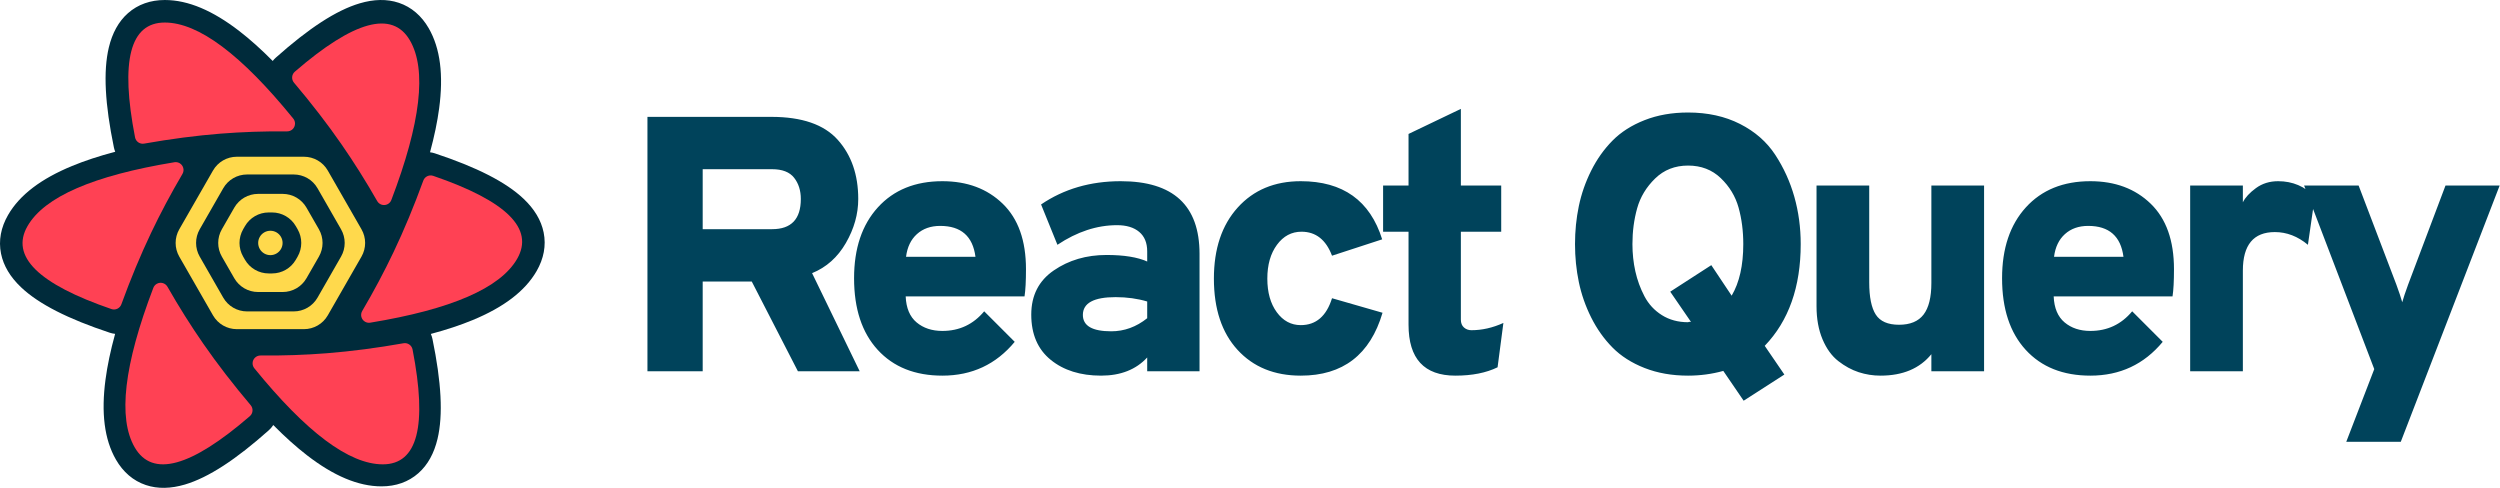
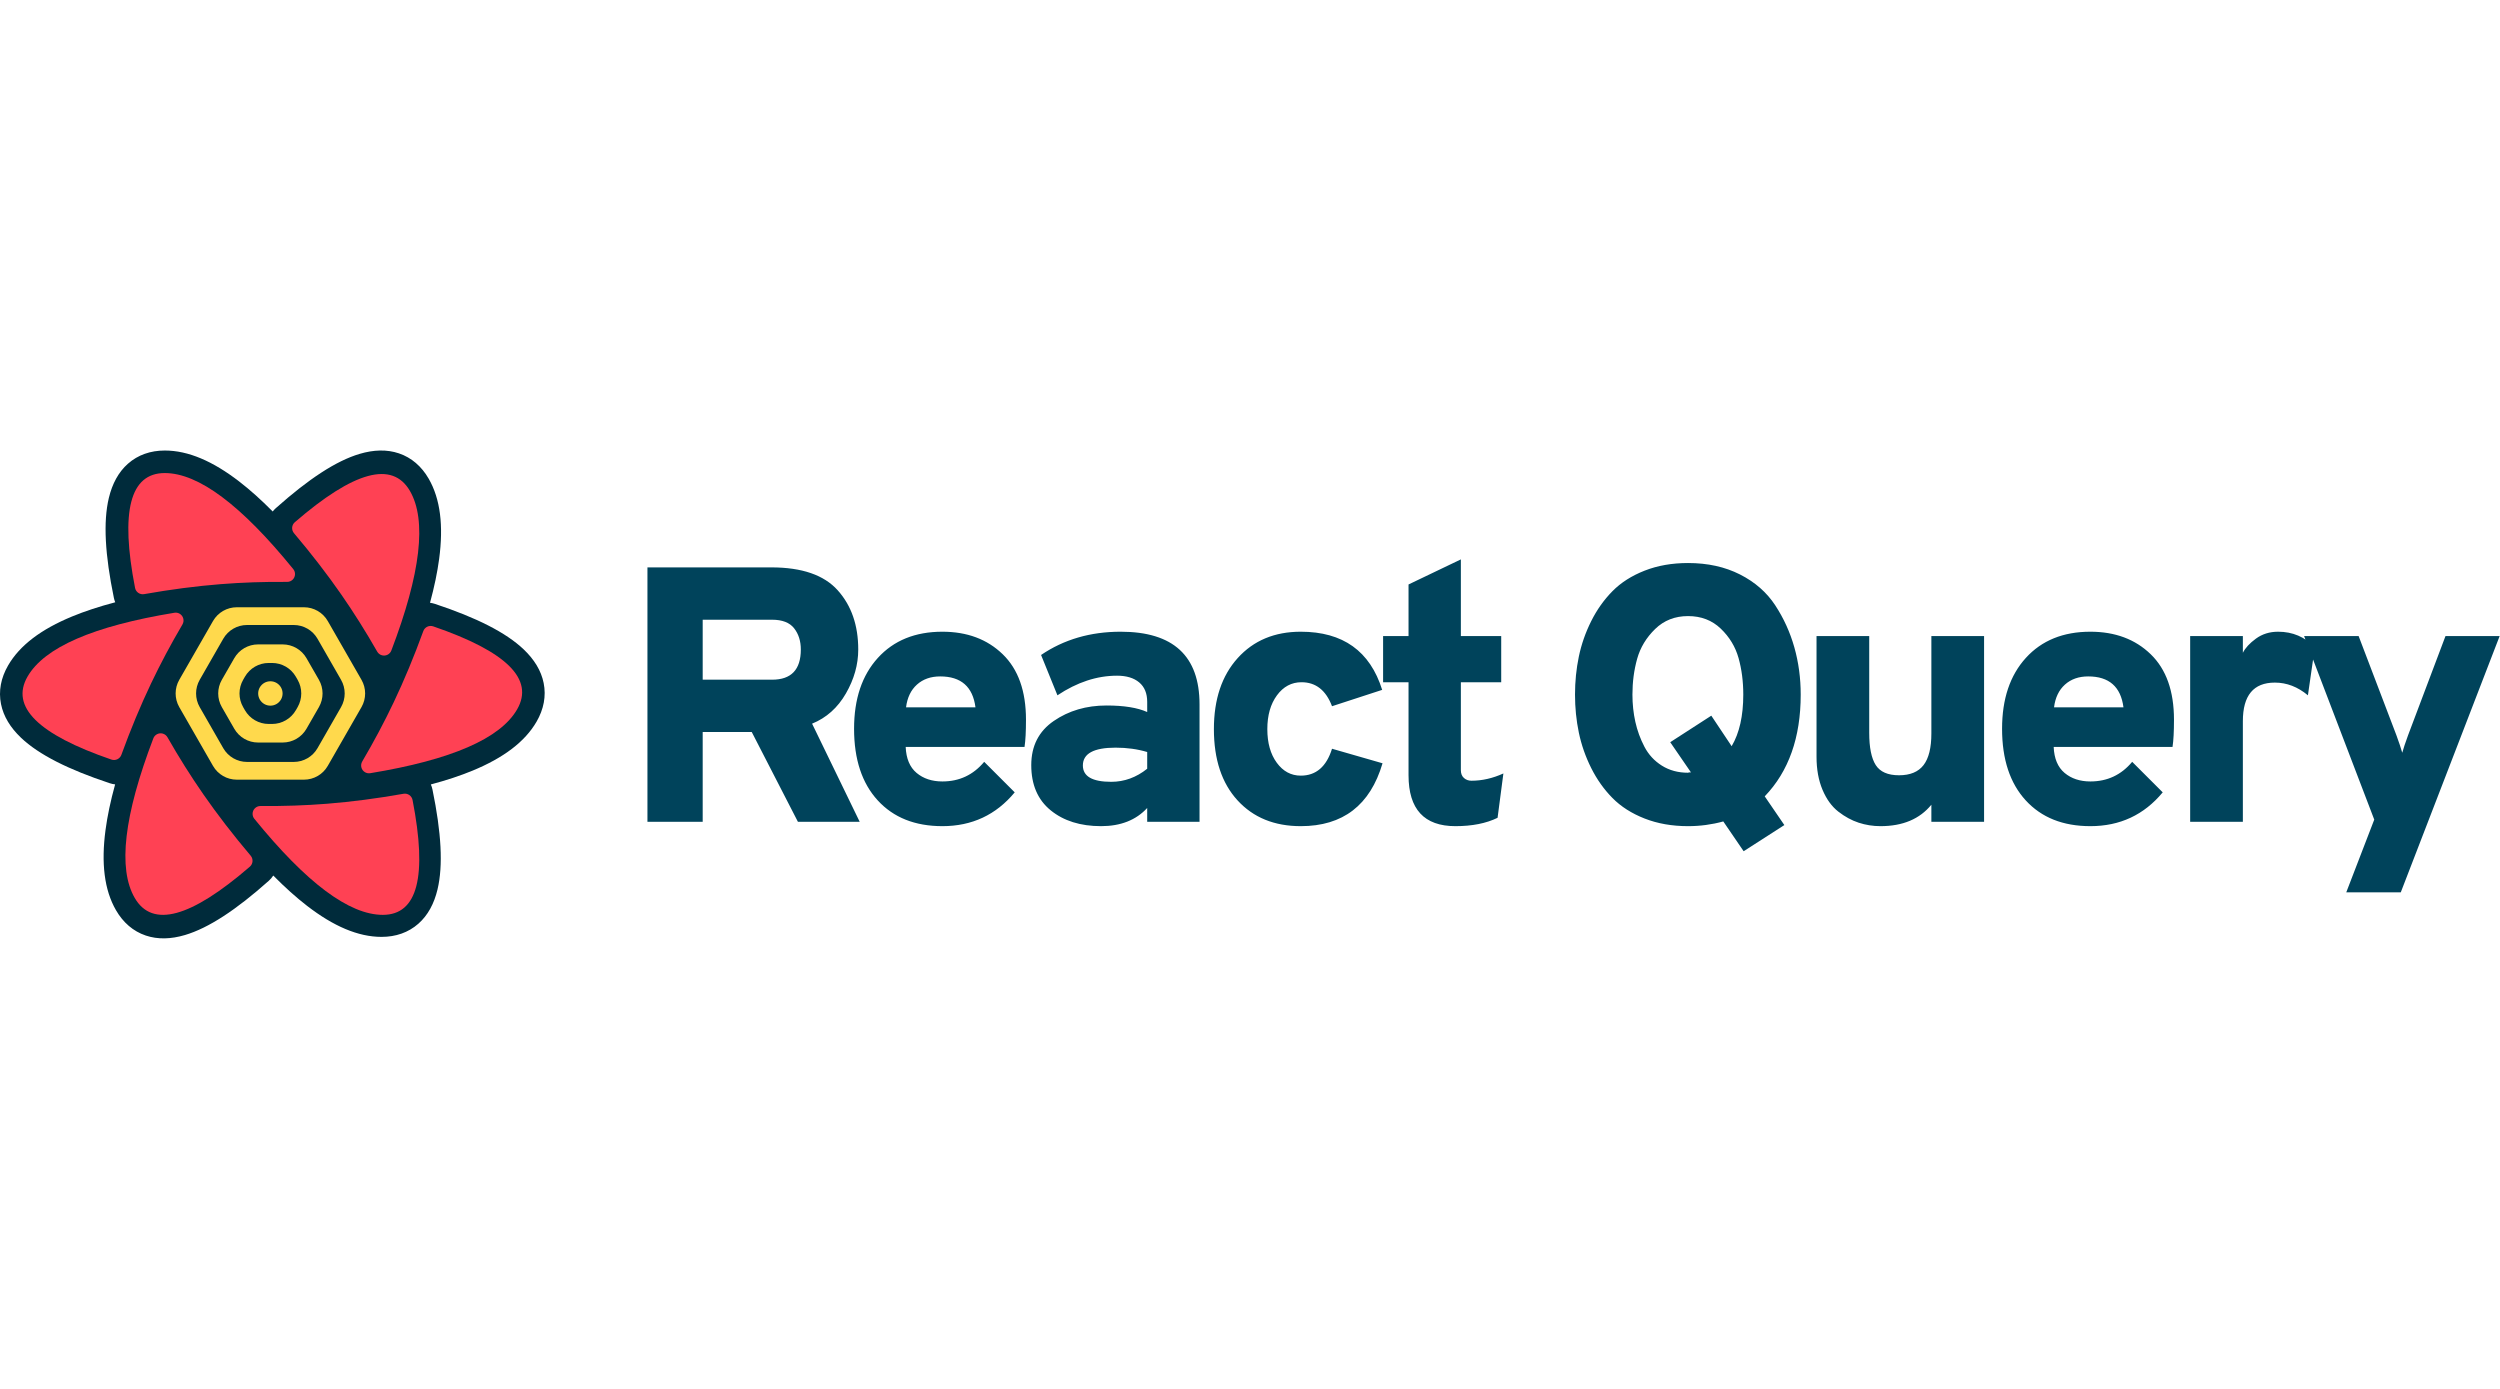
- <svg xmlns="http://www.w3.org/2000/svg" width="2552px" height="498px" viewBox="0 0 2552 498" version="1.1">
+ <svg xmlns="http://www.w3.org/2000/svg" width="45" height="25" viewBox="0 0 2552 498" version="1.1">
  <g stroke="none" stroke-width="1" fill="none" fill-rule="evenodd">
    <g>
      <path d="M343.113,309.464 L332.448,327.983 C329.235,333.562 323.288,337 316.85,337 L235.15,337 C228.712,337 222.765,333.562 219.552,327.983 L208.886,309.464 L343.113,309.464 Z M372.97,257.621 L354.165,290.273 L197.834,290.273 L179.03,257.621 L372.97,257.621 Z M354.856,206.925 L373,238.431 L179,238.431 L197.144,206.925 L354.856,206.925 Z M316.85,159 C323.288,159 329.235,162.438 332.448,168.017 L343.804,187.734 L208.196,187.734 L219.552,168.017 C222.765,162.438 228.712,159 235.15,159 L316.85,159 Z" fill="#00435B" />
      <g transform="translate(193, 289)" />
      <path d="M116.245,150.407 C107.195,106.522 105.252,72.863 111.102,48.421 C114.582,33.885 120.943,22.026 130.615,13.471 C140.826,4.438 153.737,0.006 168.243,0.006 C192.175,0.006 217.332,10.919 244.218,31.651 C255.184,40.107 266.565,50.299 278.385,62.234 C279.326,61.023 280.389,59.88 281.574,58.824 C314.991,29.045 343.126,10.543 367.189,3.409 C381.498,-0.833 394.931,-1.237 407.164,2.88 C420.077,7.225 430.366,16.208 437.626,28.791 C449.606,49.556 452.765,76.842 448.299,110.533 C446.478,124.265 443.366,139.224 438.968,155.433 C440.627,155.633 442.29,156.001 443.937,156.546 C486.336,170.597 516.359,185.706 534.536,202.974 C545.35,213.248 552.412,224.685 554.965,237.346 C557.66,250.71 555.032,264.114 547.782,276.687 C535.824,297.422 513.837,313.776 482.513,326.729 C469.936,331.93 455.705,336.641 439.806,340.877 C440.531,342.515 441.094,344.255 441.47,346.08 C450.521,389.965 452.463,423.624 446.613,448.065 C443.134,462.602 436.773,474.46 427.1,483.016 C416.889,492.048 403.978,496.481 389.472,496.481 C365.54,496.481 340.383,485.568 313.497,464.836 C302.415,456.29 290.908,445.97 278.952,433.871 C277.722,435.795 276.212,437.584 274.426,439.176 C241.008,468.955 212.874,487.457 188.811,494.591 C174.502,498.833 161.069,499.237 148.836,495.12 C135.923,490.775 125.634,481.792 118.374,469.209 C106.394,448.444 103.235,421.158 107.701,387.467 C109.588,373.238 112.861,357.693 117.514,340.805 C115.695,340.621 113.869,340.236 112.063,339.638 C69.664,325.587 39.641,310.478 21.464,293.21 C10.65,282.936 3.588,271.499 1.035,258.838 C-1.66,245.474 0.968,232.07 8.218,219.497 C20.176,198.762 42.163,182.408 73.487,169.455 C86.439,164.099 101.144,159.263 117.62,154.929 C117.033,153.492 116.57,151.981 116.245,150.407 Z" fill="#002B3B" fill-rule="nonzero" />
      <path d="M225.134,136.426 C247.112,134.677 269.766,133.904 293.094,134.109 L293.094,134.109 C297.512,134.147 301.125,130.597 301.164,126.179 C301.18,124.318 300.547,122.51 299.374,121.065 C246.277,55.688 202.555,23 168.209,23 C132.751,23 122.635,62.086 137.862,140.258 L137.862,140.258 C138.696,144.543 142.812,147.368 147.11,146.606 C174.219,141.802 200.227,138.408 225.134,136.426 Z" fill="#FF4154" />
      <path d="M348.511,147.187 C361.203,165.476 373.385,184.845 385.056,205.293 L385.056,205.293 C387.247,209.13 392.133,210.466 395.97,208.275 C397.579,207.357 398.819,205.909 399.479,204.177 C429.515,125.396 435.827,71.065 418.417,41.184 C400.45,10.35 361.303,21.011 300.975,73.169 L300.975,73.169 C297.658,76.037 297.268,81.041 300.099,84.388 C318.024,105.576 334.161,126.509 348.511,147.187 Z" fill="#FF4154" />
      <path d="M401.783,257.248 C392.283,277.213 381.606,297.278 369.751,317.445 C367.511,321.253 368.784,326.156 372.593,328.396 C374.205,329.344 376.099,329.696 377.945,329.393 C460.718,315.784 510.701,294.062 527.894,264.228 C545.651,233.416 517.095,205.175 442.227,179.504 L442.227,179.504 C438.103,178.09 433.605,180.239 432.114,184.337 C422.667,210.301 412.557,234.605 401.783,257.248 Z" fill="#FF4154" />
      <path d="M343.134,462.426 C365.112,460.677 387.766,459.904 411.094,460.109 L411.094,460.109 C415.512,460.147 419.125,456.597 419.164,452.179 C419.18,450.318 418.547,448.51 417.374,447.065 C364.277,381.688 320.555,349 286.209,349 C250.751,349 240.635,388.086 255.862,466.258 L255.862,466.258 C256.696,470.543 260.812,473.368 265.11,472.606 C292.219,467.802 318.227,464.408 343.134,462.426 Z" fill="#FF4154" transform="translate(338.5, 411.5) rotate(-180) translate(-338.5, -411.5) " />
      <path d="M207.489,350.813 C194.797,332.524 182.615,313.155 170.944,292.707 L170.944,292.707 C168.753,288.87 163.867,287.534 160.03,289.725 C158.421,290.643 157.181,292.091 156.521,293.823 C126.485,372.604 120.173,426.935 137.583,456.816 C155.55,487.65 194.697,476.989 255.025,424.831 L255.025,424.831 C258.342,421.963 258.732,416.959 255.901,413.612 C237.976,392.424 221.839,371.491 207.489,350.813 Z" fill="#FF4154" />
      <path d="M154.217,237.752 C163.717,217.787 174.394,197.722 186.249,177.555 C188.489,173.747 187.216,168.844 183.407,166.604 C181.795,165.656 179.901,165.304 178.055,165.607 C95.282,179.216 45.299,200.938 28.106,230.772 C10.349,261.584 38.905,289.825 113.773,315.496 L113.773,315.496 C117.897,316.91 122.395,314.761 123.886,310.663 C133.333,284.699 143.443,260.395 154.217,237.752 Z" fill="#FF4154" />
      <g transform="translate(175, 160)" fill="#FFD94C">
        <path d="M66.718,2.84217094e-14 L135.297,2.84217094e-14 C145.326,2.65793519e-14 154.589,5.364 159.582,14.063 L194.016,74.063 C198.969,82.694 198.969,93.306 194.016,101.937 L159.582,161.937 C154.589,170.636 145.326,176 135.297,176 L66.718,176 C56.688,176 47.425,170.636 42.433,161.937 L7.999,101.937 C3.045,93.306 3.045,82.694 7.999,74.063 L42.433,14.063 C47.425,5.364 56.688,3.73694943e-14 66.718,2.84217094e-14 Z M124.845,18.109 C134.879,18.109 144.147,23.479 149.137,32.185 L173.149,74.076 C178.092,82.7 178.092,93.3 173.149,101.924 L149.137,143.815 C144.147,152.521 134.879,157.891 124.845,157.891 L77.17,157.891 C67.135,157.891 57.868,152.521 52.878,143.815 L28.866,101.924 C23.922,93.3 23.922,82.7 28.866,74.076 L52.878,32.185 C57.868,23.479 67.135,18.109 77.17,18.109 L124.845,18.109 Z M113.579,37.916 L88.436,37.916 C78.411,37.916 69.152,43.275 64.158,51.967 L64.158,51.967 L51.469,74.051 C46.506,82.688 46.506,93.312 51.469,101.949 L51.469,101.949 L64.158,124.033 C69.152,132.725 78.411,138.084 88.436,138.084 L88.436,138.084 L113.579,138.084 C123.603,138.084 132.863,132.725 137.857,124.033 L137.857,124.033 L150.545,101.949 C155.508,93.312 155.508,82.688 150.545,74.051 L150.545,74.051 L137.857,51.967 C132.863,43.275 123.603,37.916 113.579,37.916 L113.579,37.916 Z M102.731,56.875 C112.748,56.875 122.002,62.226 126.999,70.907 L128.798,74.032 C133.774,82.679 133.774,93.321 128.798,101.968 L126.999,105.093 C122.002,113.774 112.748,119.125 102.731,119.125 L99.283,119.125 C89.266,119.125 80.013,113.774 75.016,105.093 L73.217,101.968 C68.24,93.321 68.24,82.679 73.217,74.032 L75.016,70.907 C80.013,62.226 89.266,56.875 99.283,56.875 L102.731,56.875 Z M101.012,75.55 C96.554,75.55 92.442,77.923 90.216,81.775 C87.99,85.627 87.99,90.373 90.216,94.225 C92.442,98.077 96.554,100.45 101.003,100.45 L101.003,100.45 C105.461,100.45 109.573,98.077 111.799,94.225 C114.024,90.373 114.024,85.627 111.799,81.775 C109.573,77.923 105.461,75.55 101.012,75.55 L101.012,75.55 Z M-1.27897692e-13,88 L22.416,88" />
      </g>
      <path d="M717.307,379 L717.307,287.363 L767.391,287.363 L814.509,379 L877.578,379 L828.977,278.83 C843.57,272.894 855.071,262.63 863.481,248.037 C871.89,233.444 876.095,218.481 876.095,203.146 C876.095,178.413 869.107,158.255 855.133,142.673 C841.159,127.091 818.59,119.3 787.426,119.3 L787.426,119.3 L660.914,119.3 L660.914,379 L717.307,379 Z M788.168,233.939 L717.307,233.939 L717.307,172.724 L788.168,172.724 C798.556,172.724 806.037,175.63 810.613,181.442 C815.189,187.255 817.476,194.489 817.476,203.146 C817.476,223.675 807.707,233.939 788.168,233.939 L788.168,233.939 Z M961.991,383.452 C992.166,383.452 1016.776,371.951 1035.821,348.949 L1035.821,348.949 L1004.657,317.785 C993.527,331.141 979.305,337.819 961.991,337.819 C951.356,337.819 942.576,334.913 935.65,329.101 C928.725,323.288 925.015,314.446 924.52,302.574 L924.52,302.574 L1045.838,302.574 C1046.827,296.143 1047.322,286.868 1047.322,274.749 C1047.322,245.564 1039.407,223.304 1023.577,207.969 C1007.748,192.634 987.22,184.967 961.991,184.967 C934.29,184.967 912.339,193.871 896.139,211.679 C879.939,229.487 871.838,253.602 871.838,284.024 C871.838,315.188 879.877,339.55 895.953,357.111 C912.03,374.672 934.043,383.452 961.991,383.452 Z M995.753,262.135 L924.891,262.135 C926.128,252.242 929.838,244.512 936.021,238.947 C942.205,233.382 950.12,230.6 959.765,230.6 C981.036,230.6 993.032,241.112 995.753,262.135 L995.753,262.135 Z M1123.944,383.452 C1143.977,383.452 1159.683,377.269 1171.061,364.902 L1171.061,364.902 L1171.061,379 L1224.485,379 L1224.485,259.167 C1224.485,209.7 1197.649,184.967 1143.977,184.967 C1113.061,184.967 1085.978,192.882 1062.728,208.711 L1062.728,208.711 L1079.424,249.892 C1099.457,236.536 1119.739,229.858 1140.267,229.858 C1149.914,229.858 1157.457,232.146 1162.899,236.721 C1168.34,241.297 1171.061,247.913 1171.061,256.57 L1171.061,256.57 L1171.061,266.958 C1161.167,262.506 1147.316,260.28 1129.508,260.28 C1108.98,260.28 1091.048,265.536 1075.714,276.048 C1060.379,286.559 1052.711,301.585 1052.711,321.124 C1052.711,341.158 1059.328,356.555 1072.56,367.313 C1085.792,378.072 1102.92,383.452 1123.944,383.452 Z M1134.332,338.19 C1115.04,338.19 1105.393,332.625 1105.393,321.495 C1105.393,309.376 1116.524,303.316 1138.784,303.316 C1150.408,303.316 1161.167,304.8 1171.061,307.768 L1171.061,307.768 L1171.061,324.834 C1159.93,333.738 1147.688,338.19 1134.332,338.19 Z M1327.819,383.452 C1370.854,383.452 1398.679,362.058 1411.293,319.269 L1411.293,319.269 L1359.725,304.429 C1354.036,322.732 1343.4,331.883 1327.819,331.883 C1317.925,331.883 1309.763,327.493 1303.332,318.712 C1296.902,309.932 1293.687,298.493 1293.687,284.395 C1293.687,270.297 1296.964,258.796 1303.518,249.892 C1310.072,240.988 1318.42,236.536 1328.561,236.536 C1343.153,236.536 1353.541,244.698 1359.725,261.022 L1359.725,261.022 L1410.922,244.327 C1398.556,204.754 1370.854,184.967 1327.819,184.967 C1301.107,184.967 1279.65,193.933 1263.45,211.864 C1247.25,229.796 1239.149,253.973 1239.149,284.395 C1239.149,315.312 1247.188,339.55 1263.264,357.111 C1279.341,374.672 1300.859,383.452 1327.819,383.452 Z M1485.689,383.452 C1502.755,383.452 1517.101,380.608 1528.726,374.919 L1528.726,374.919 L1534.661,329.657 C1523.779,334.604 1512.896,337.077 1502.014,337.077 C1499.045,337.077 1496.51,336.149 1494.408,334.295 C1492.306,332.44 1491.255,329.781 1491.255,326.318 L1491.255,326.318 L1491.255,236.536 L1532.436,236.536 L1532.436,189.419 L1491.255,189.419 L1491.255,111.138 L1437.831,136.737 L1437.831,189.419 L1411.861,189.419 L1411.861,236.536 L1437.831,236.536 L1437.831,331.512 C1437.831,366.139 1453.784,383.452 1485.689,383.452 Z M1779.914,409.051 L1821.466,382.339 L1801.431,353.03 C1825.918,327.555 1838.16,292.928 1838.16,249.15 C1838.16,232.331 1835.996,216.255 1831.668,200.92 C1827.34,185.585 1820.847,171.302 1812.19,158.07 C1803.534,144.837 1791.538,134.326 1776.204,126.534 C1760.869,118.743 1743.185,114.848 1723.15,114.848 C1706.826,114.848 1692.048,117.445 1678.816,122.639 C1665.584,127.833 1654.639,134.82 1645.983,143.601 C1637.326,152.381 1630.091,162.583 1624.279,174.208 C1618.467,185.833 1614.262,197.89 1611.665,210.381 C1609.068,222.871 1607.77,235.794 1607.77,249.15 C1607.77,262.506 1609.068,275.429 1611.665,287.92 C1614.262,300.41 1618.467,312.467 1624.279,324.092 C1630.091,335.717 1637.326,345.919 1645.983,354.7 C1654.639,363.48 1665.584,370.467 1678.816,375.661 C1692.048,380.855 1706.826,383.452 1723.15,383.452 C1735.517,383.452 1747.513,381.844 1759.138,378.629 L1759.138,378.629 L1779.914,409.051 Z M1723.15,328.915 C1713.01,328.915 1704.106,326.503 1696.438,321.68 C1688.771,316.858 1682.835,310.427 1678.63,302.389 C1674.426,294.35 1671.334,285.879 1669.355,276.975 C1667.377,268.071 1666.388,258.796 1666.388,249.15 C1666.388,236.289 1667.995,224.107 1671.21,212.607 C1674.426,201.106 1680.547,190.965 1689.575,182.185 C1698.603,173.404 1709.794,169.014 1723.15,169.014 C1736.506,169.014 1747.637,173.28 1756.541,181.814 C1765.445,190.346 1771.504,200.363 1774.719,211.864 C1777.935,223.365 1779.543,235.794 1779.543,249.15 C1779.543,270.915 1775.585,288.476 1767.67,301.832 L1767.67,301.832 L1746.895,270.668 L1704.972,297.751 L1726.119,328.544 L1726.119,328.544 L1724.264,328.544 L1723.15,328.915 Z M1919.605,383.452 C1942.36,383.452 1959.674,376.156 1971.545,361.563 L1971.545,361.563 L1971.545,379 L2025.341,379 L2025.341,189.419 L1971.545,189.419 L1971.545,288.847 C1971.545,303.44 1968.887,314.199 1963.569,321.124 C1958.251,328.049 1949.904,331.512 1938.526,331.512 C1927.149,331.512 1919.235,328.049 1914.783,321.124 C1910.331,314.199 1908.104,303.192 1908.104,288.105 L1908.104,288.105 L1908.104,189.419 L1854.31,189.419 L1854.31,312.591 C1854.31,325.452 1856.35,336.706 1860.431,346.352 C1864.512,355.998 1869.891,363.418 1876.57,368.612 C1883.247,373.806 1890.173,377.578 1897.345,379.928 C1904.518,382.277 1911.938,383.452 1919.605,383.452 Z M2133.869,383.452 C2164.043,383.452 2188.653,371.951 2207.698,348.949 L2207.698,348.949 L2176.534,317.785 C2165.403,331.141 2151.182,337.819 2133.869,337.819 C2123.233,337.819 2114.453,334.913 2107.528,329.101 C2100.602,323.288 2096.892,314.446 2096.398,302.574 L2096.398,302.574 L2217.715,302.574 C2218.704,296.143 2219.198,286.868 2219.198,274.749 C2219.198,245.564 2211.284,223.304 2195.454,207.969 C2179.625,192.634 2159.097,184.967 2133.869,184.967 C2106.167,184.967 2084.216,193.871 2068.016,211.679 C2051.816,229.487 2043.716,253.602 2043.716,284.024 C2043.716,315.188 2051.754,339.55 2067.831,357.111 C2083.907,374.672 2105.92,383.452 2133.869,383.452 Z M2167.63,262.135 L2096.769,262.135 C2098.005,252.242 2101.715,244.512 2107.898,238.947 C2114.082,233.382 2121.997,230.6 2131.642,230.6 C2152.913,230.6 2164.909,241.112 2167.63,262.135 L2167.63,262.135 Z M2289.514,379 L2289.514,276.233 C2289.514,250.016 2300.396,236.907 2322.162,236.907 C2334.281,236.907 2345.535,241.235 2355.923,249.892 L2355.923,249.892 L2362.972,200.92 C2352.831,190.285 2340.34,184.967 2325.501,184.967 C2316.844,184.967 2309.3,187.317 2302.869,192.016 C2296.439,196.715 2291.987,201.538 2289.514,206.485 L2289.514,206.485 L2289.514,189.419 L2235.718,189.419 L2235.718,379 L2289.514,379 Z M2450.724,450.974 L2551.635,189.419 L2496.356,189.419 L2458.144,290.702 C2455.423,298.122 2453.444,304.058 2452.207,308.51 C2450.971,304.058 2448.992,298.122 2446.271,290.702 L2446.271,290.702 L2407.688,189.419 L2352.037,189.419 L2423.64,376.774 L2395.073,450.974 L2450.724,450.974 Z" fill="#00435B" fill-rule="nonzero" />
    </g>
  </g>
</svg>
